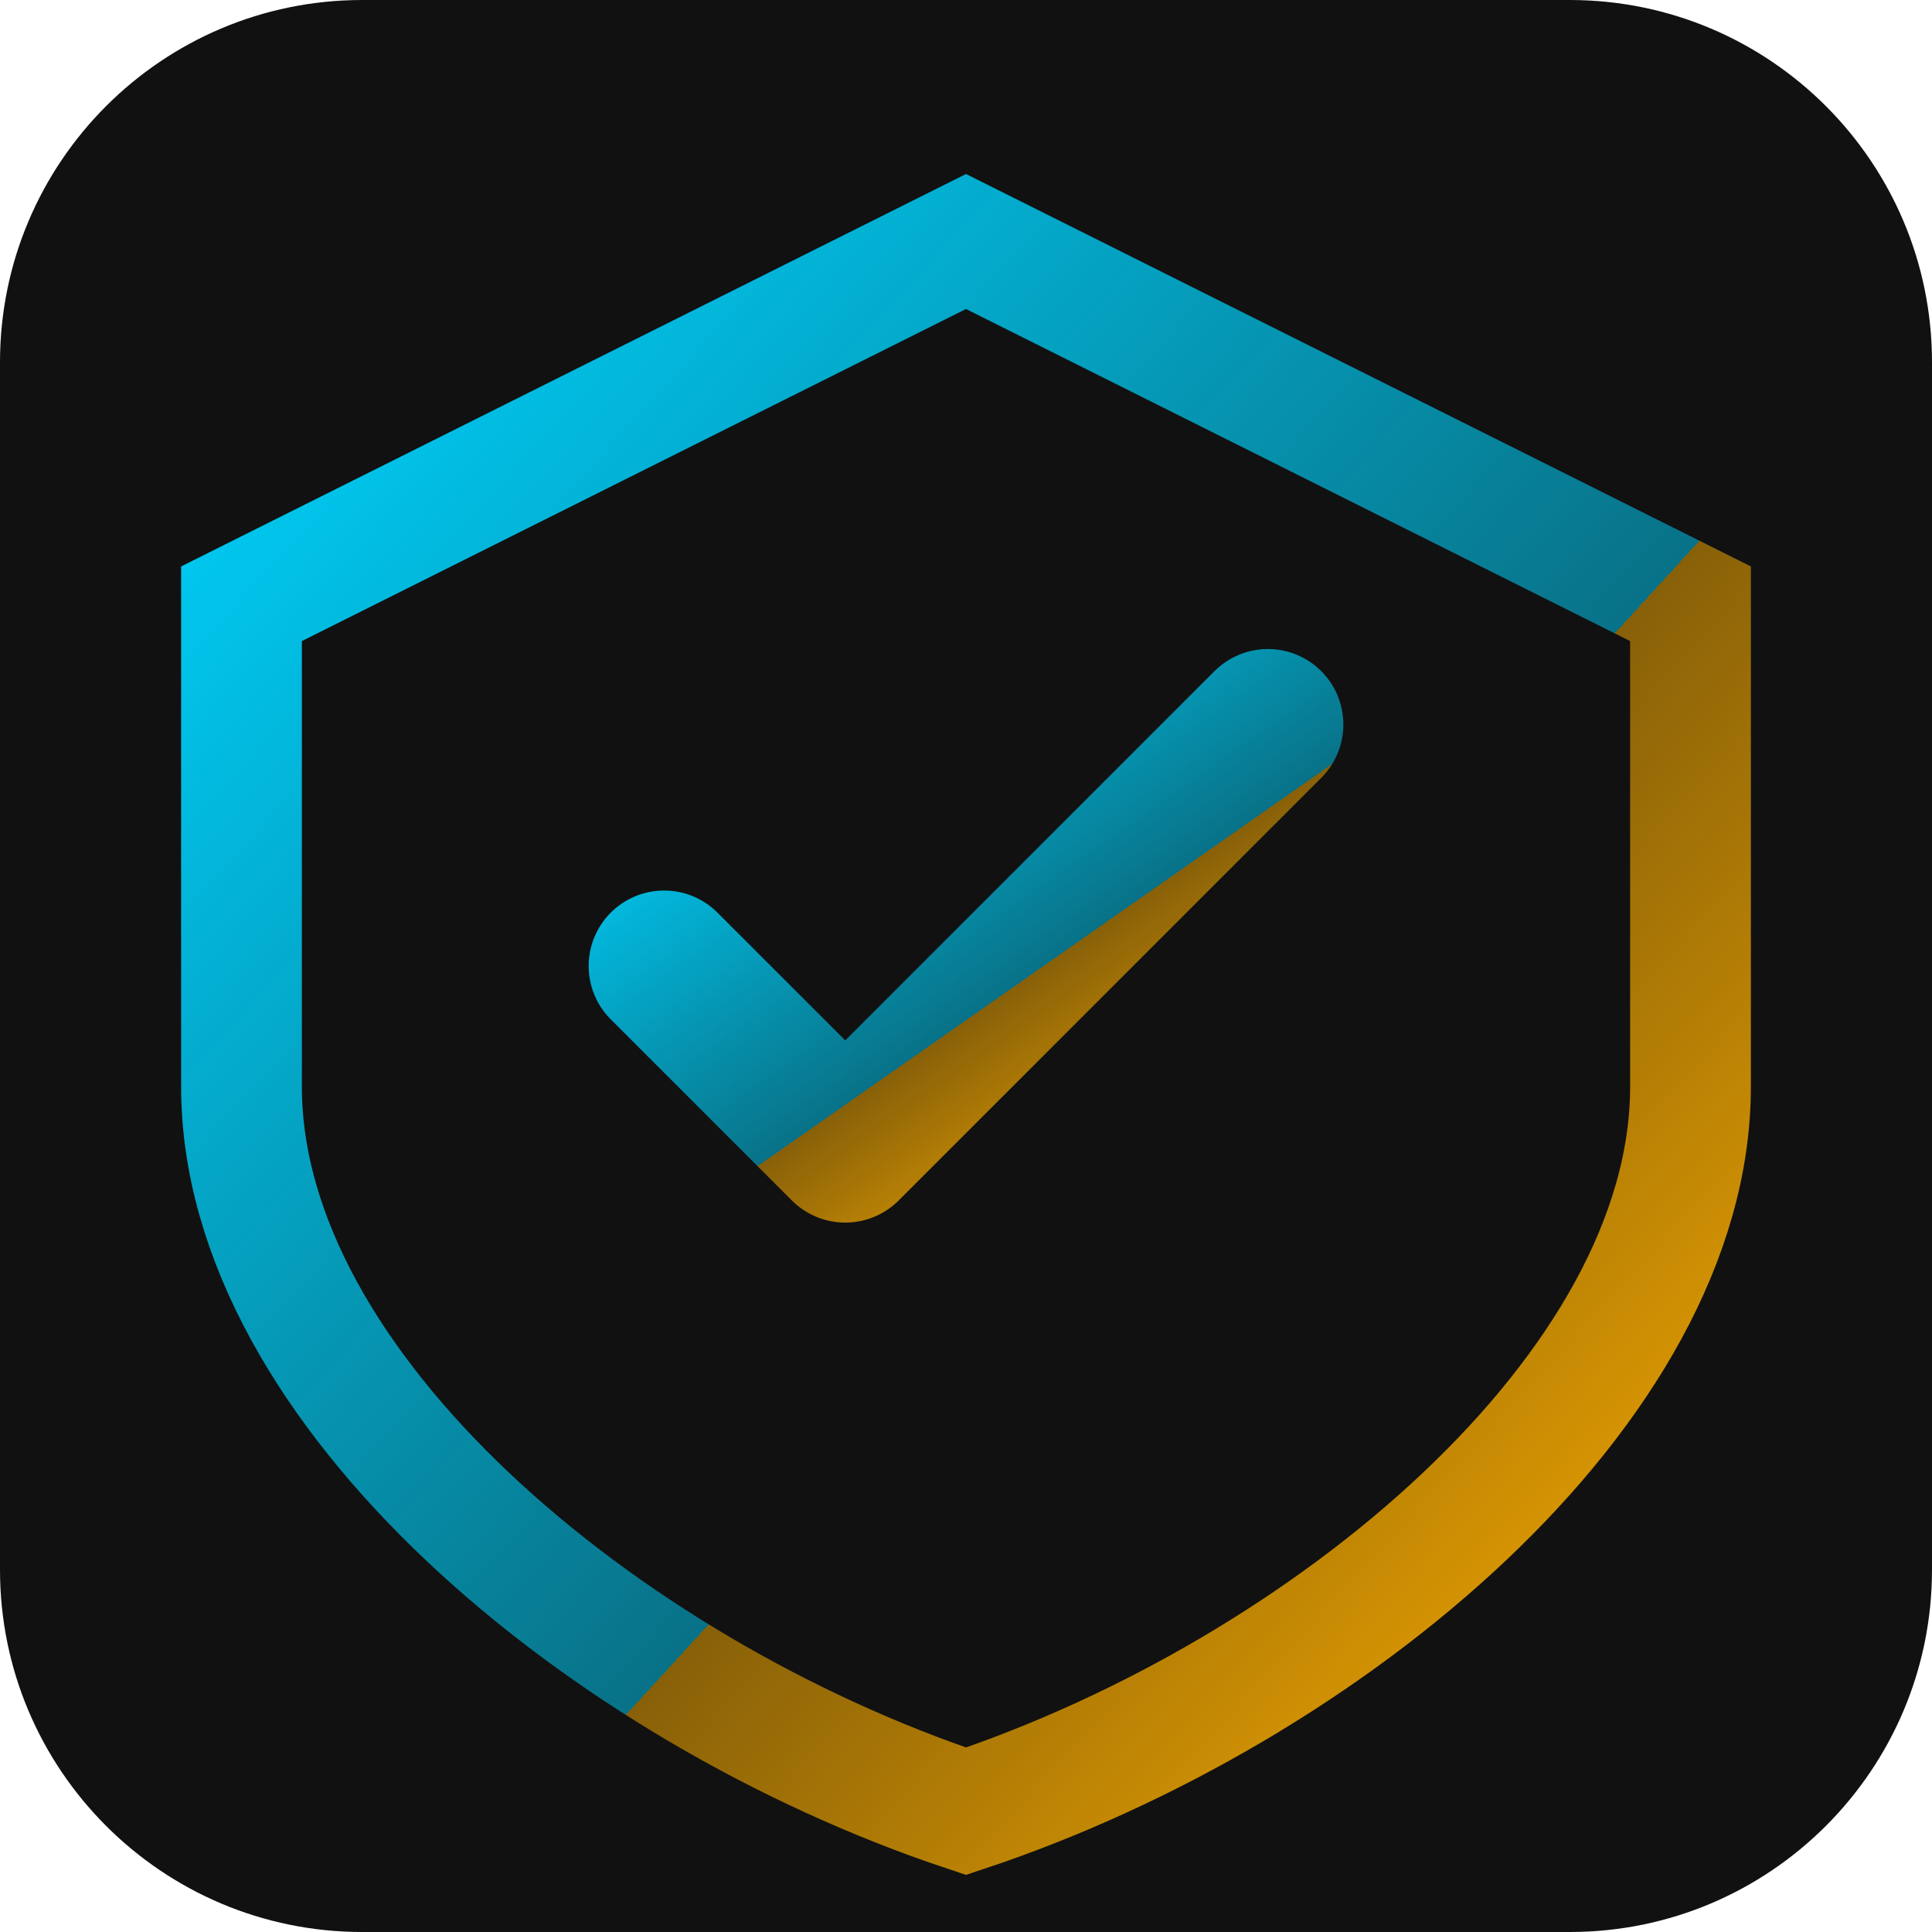
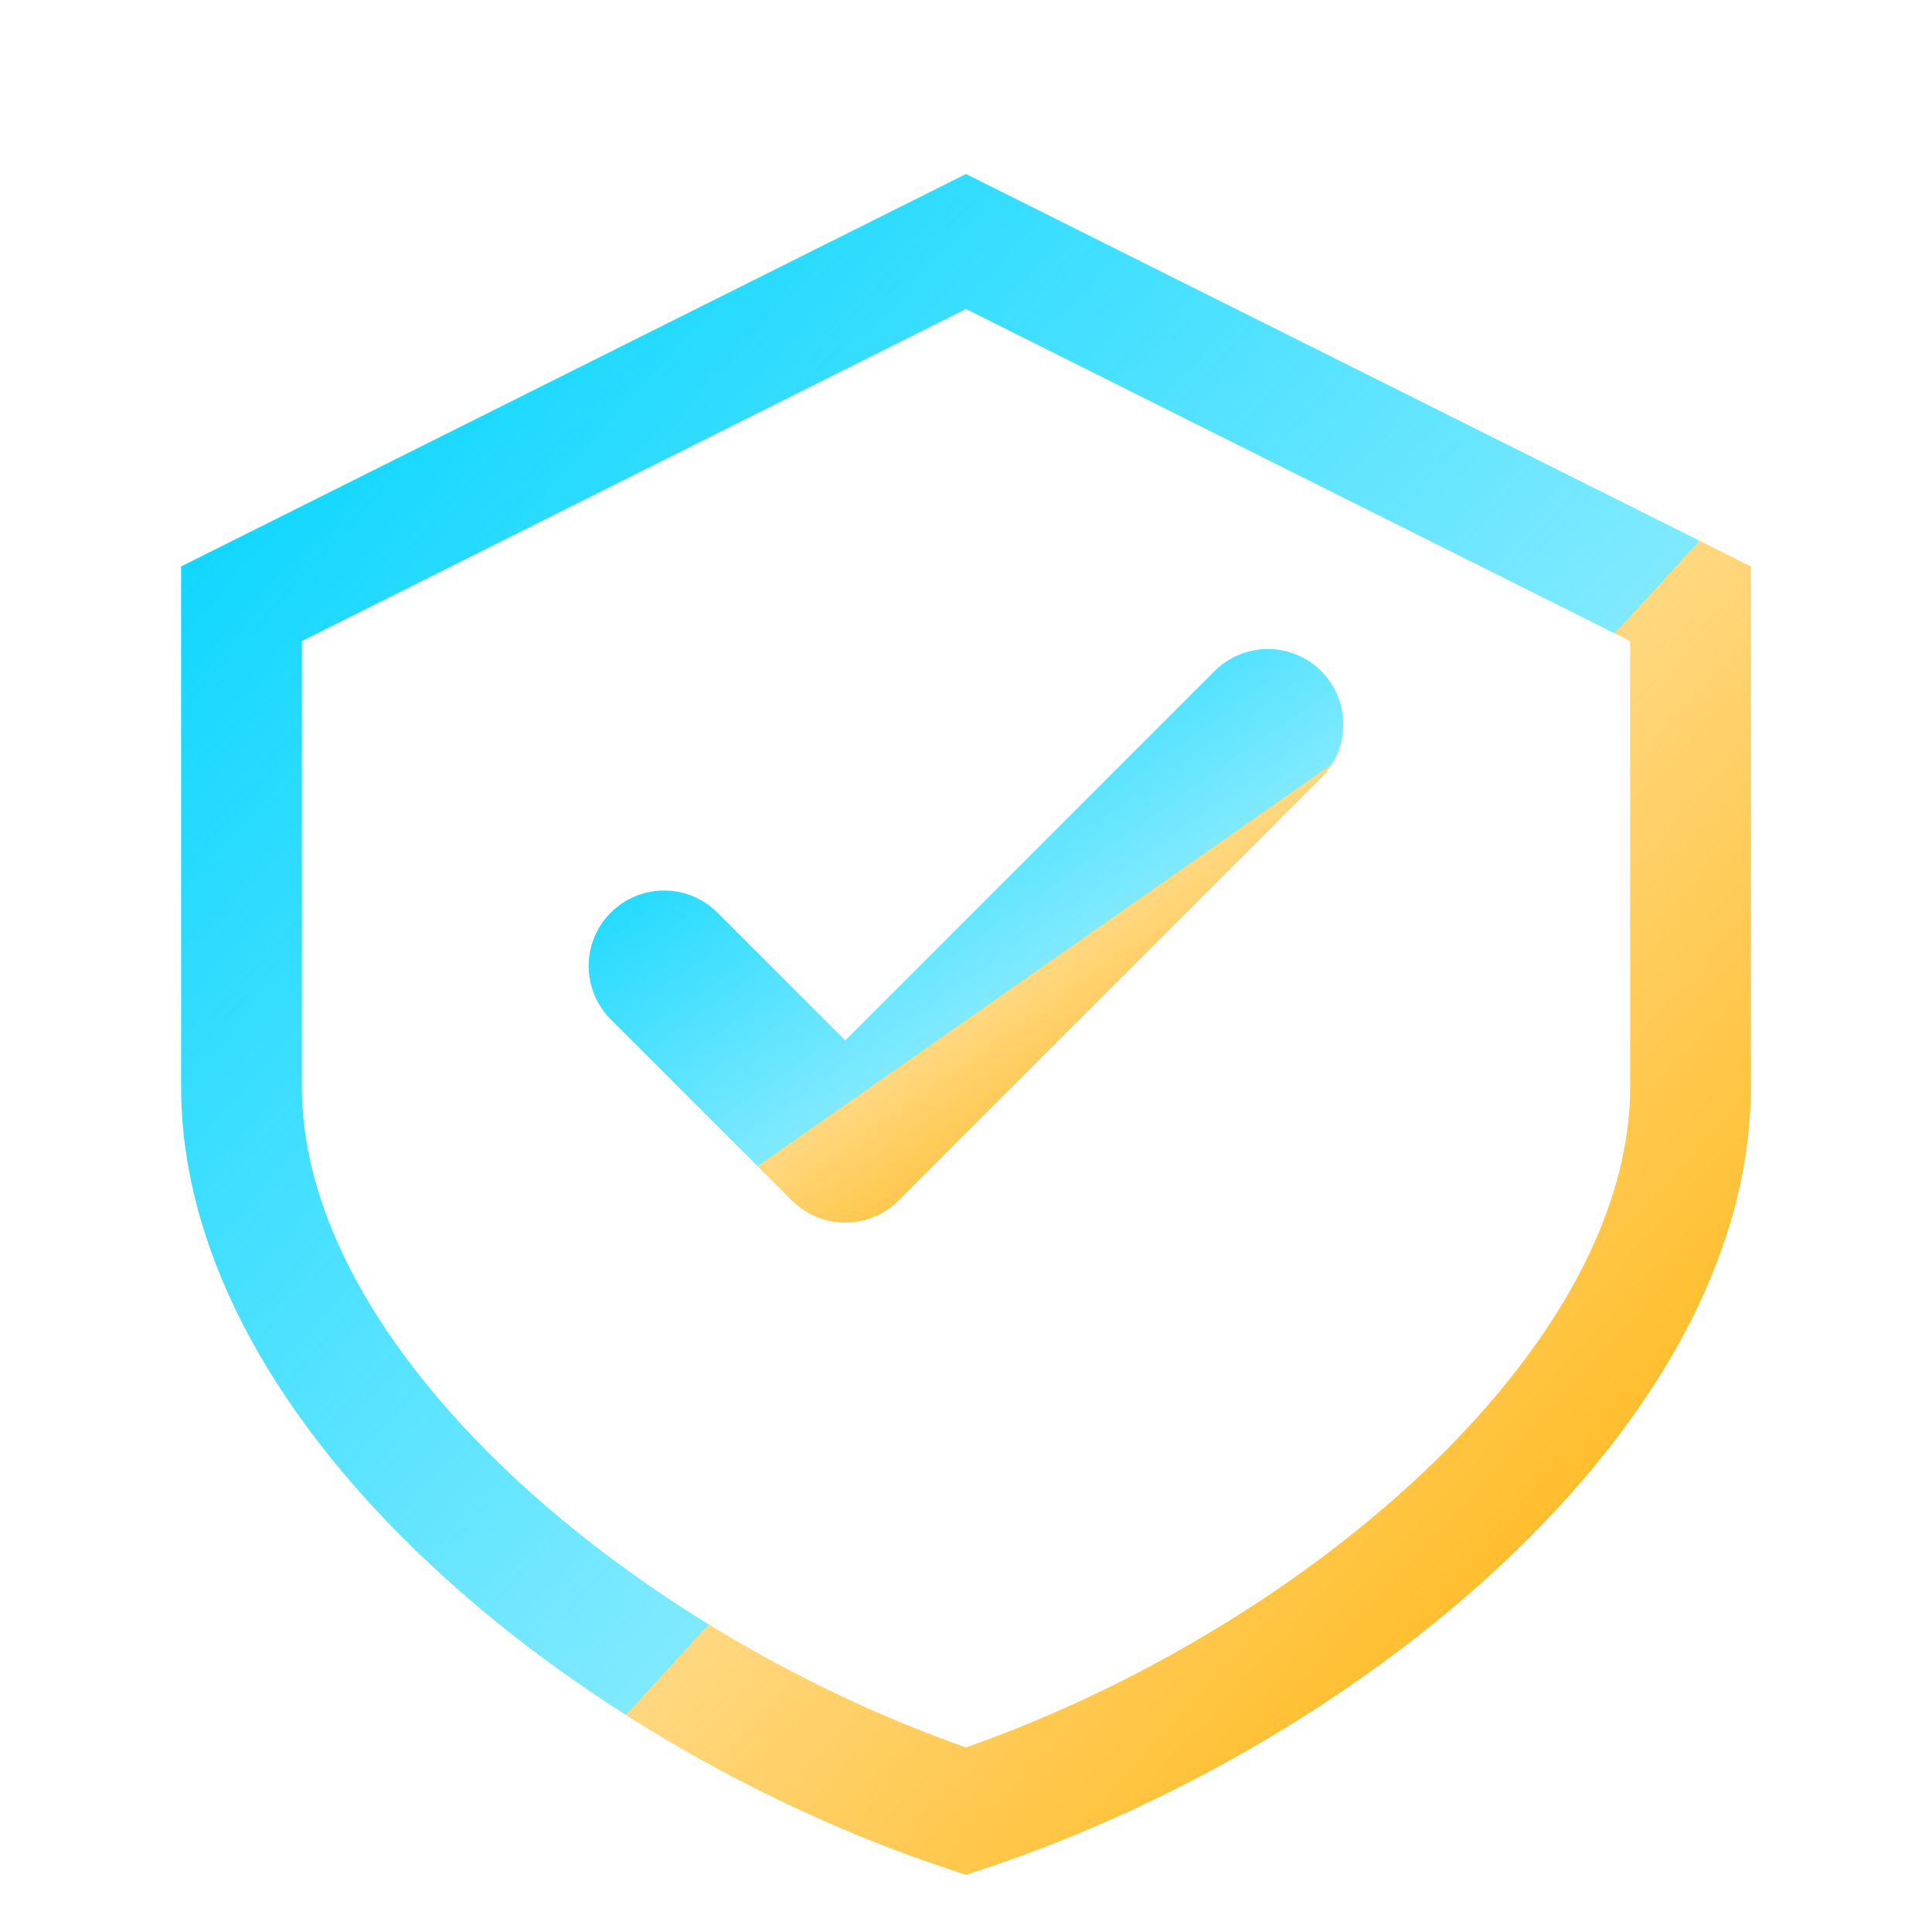
<svg xmlns="http://www.w3.org/2000/svg" viewBox="0 0 32 32" fill="none">
  <defs>
    <linearGradient id="g" x1="0" y1="0" x2="1" y2="1">
      <stop offset="0%" stop-color="#00D4FF" stop-opactiy="1" />
      <stop offset="60%" stop-color="#00D4ff" stop-opacity=".5" />
      <stop offset="40%" stop-color="#FFB000" stop-opacity=".5" />
      <stop offset="100%" stop-color="#FFB000" stop-opacity="1" />
    </linearGradient>
  </defs>
-   <rect width="32" height="32" rx="6" fill="#111111" />
+   <rect width="32" height="32" rx="6" fill="none" />
  <path d="M16 4 L28 10 L28 18 C28 23 22 28 16 30 C10 28 4 23 4 18 L4 10 Z" fill="none" stroke="url(#g)" stroke-width="2" />
  <path d="M11 16 L14 19 L21 12" stroke="url(#g)" stroke-width="2.5" stroke-linecap="round" stroke-linejoin="round" />
</svg>
